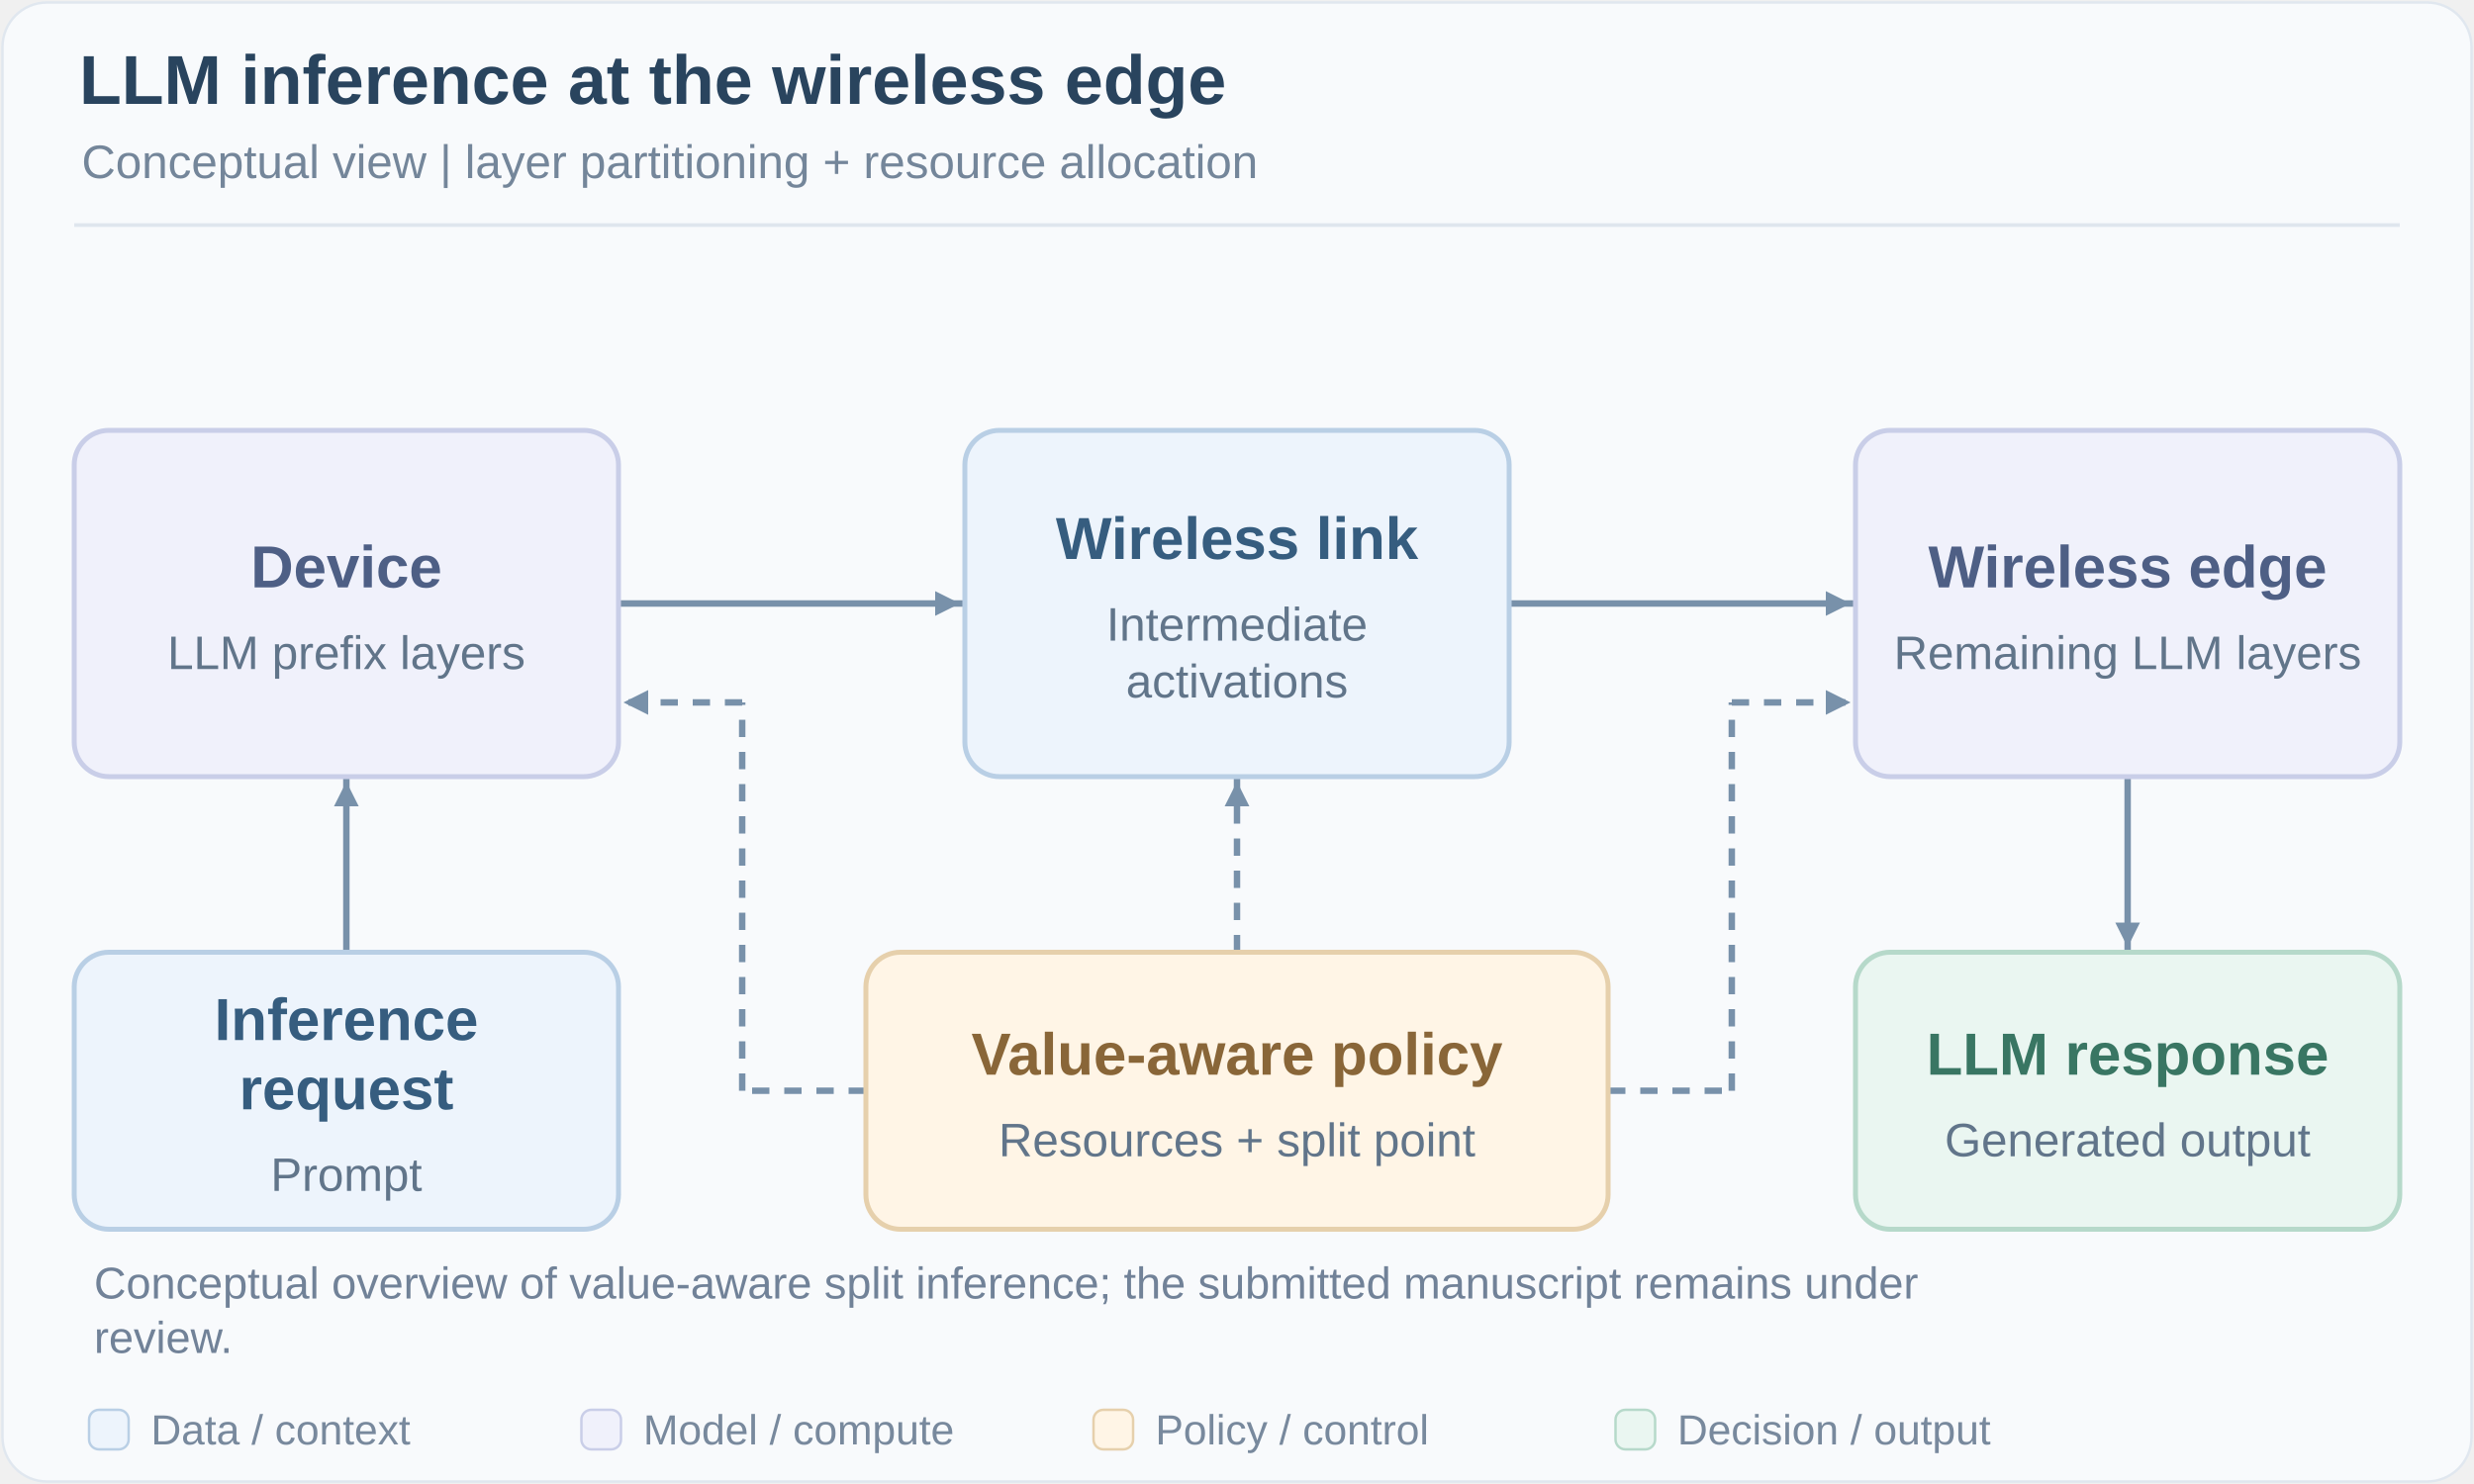
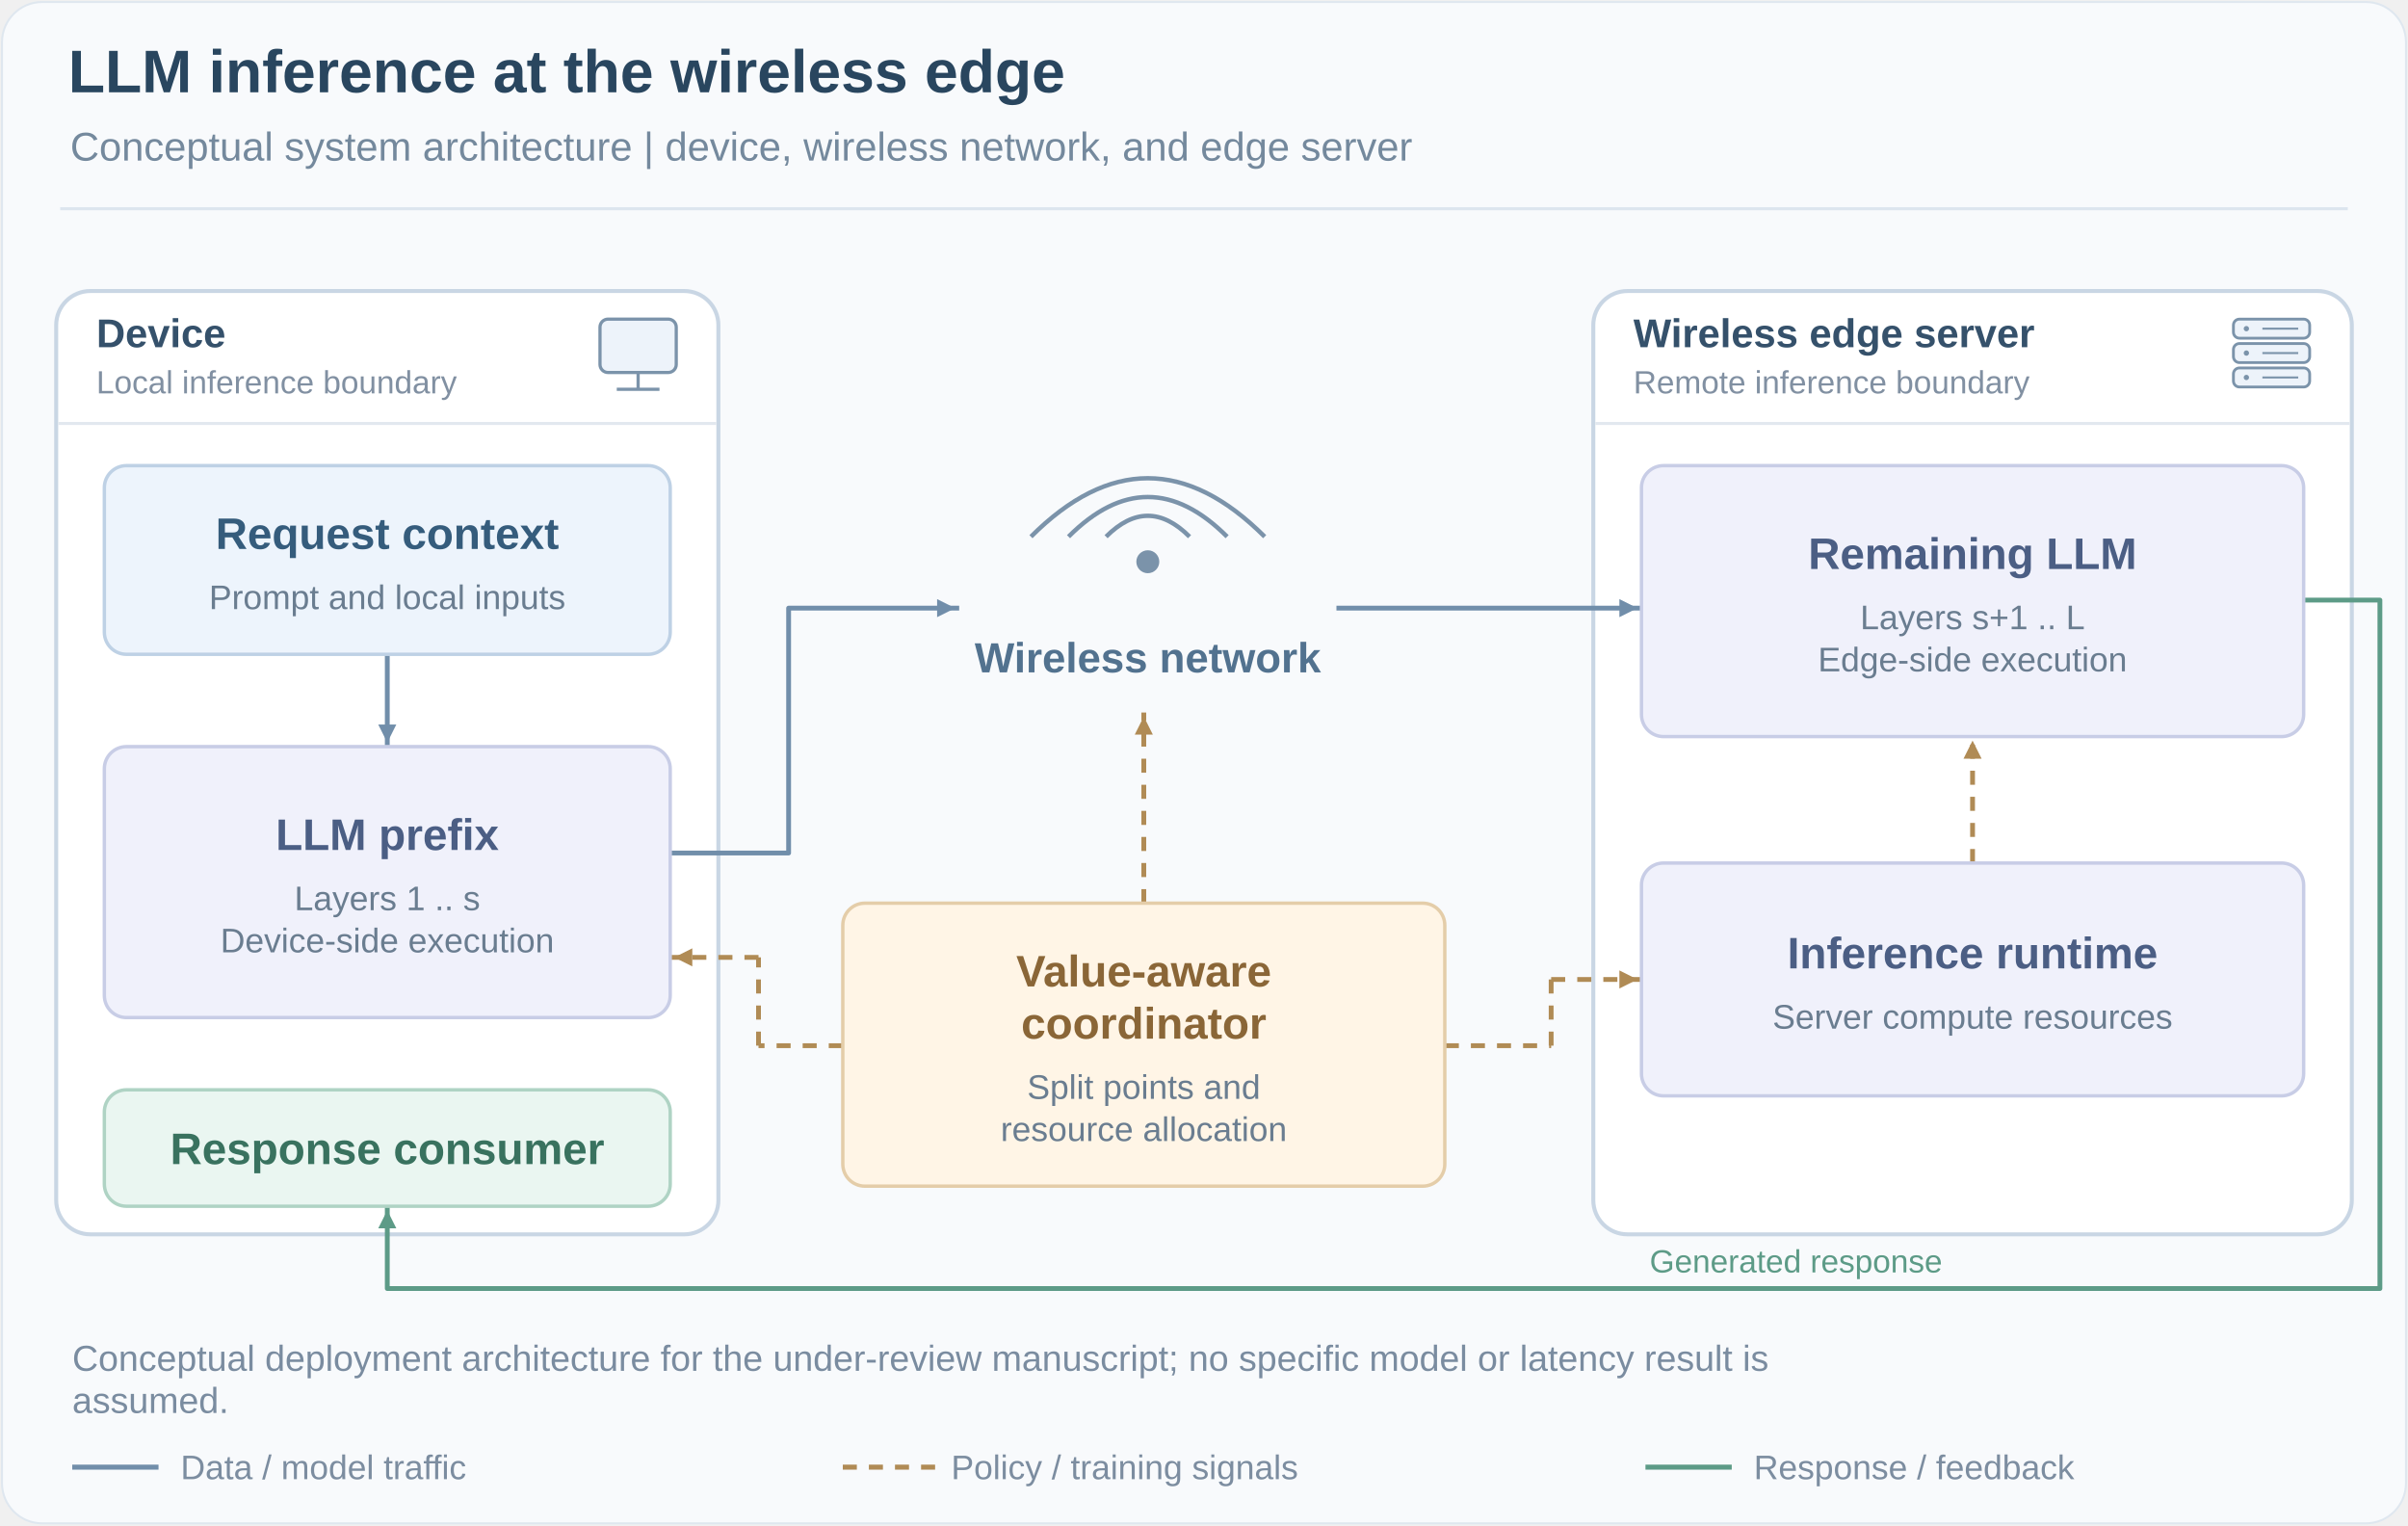
- <svg xmlns="http://www.w3.org/2000/svg" viewBox="0 0 1000 600" width="1000" height="600" role="img" aria-labelledby="title desc">
-   <defs>
-     <marker id="arrow" viewBox="0 0 12 12" refX="10" refY="6" markerWidth="11" markerHeight="11" markerUnits="userSpaceOnUse" orient="auto">
-       <path d="M 1 1 L 11 6 L 1 11 Z" fill="#7891aa" />
-     </marker>
-   </defs>
-   <rect x="1" y="1" width="998" height="598" rx="18" fill="#f8fafc" stroke="#e0e7ef" />
-   <path d="M 250 244 L 390 244" fill="none" stroke="#7891aa" stroke-width="2.6" stroke-linejoin="round" />
-   <polygon points="388.0,244.0 378.0,249.0 378.0,239.0" fill="#7891aa" />
-   <path d="M 610 244 L 750 244" fill="none" stroke="#7891aa" stroke-width="2.6" stroke-linejoin="round" />
-   <polygon points="748.0,244.0 738.0,249.0 738.0,239.0" fill="#7891aa" />
-   <path d="M 140 385 L 140 314" fill="none" stroke="#7891aa" stroke-width="2.6" stroke-linejoin="round" />
-   <polygon points="140.0,316.0 145.0,326.0 135.0,326.0" fill="#7891aa" />
-   <path d="M 860 314 L 860 385" fill="none" stroke="#7891aa" stroke-width="2.6" stroke-linejoin="round" />
-   <polygon points="860.0,383.0 855.0,373.0 865.0,373.0" fill="#7891aa" />
-   <path d="M 500.0 385.0 L 500.0 378.0 M 500.0 372.0 L 500.0 365.0 M 500.0 359.0 L 500.0 352.0 M 500.0 346.0 L 500.0 339.0 M 500.0 333.0 L 500.0 326.0 M 500.0 320.0 L 500.0 314.0" fill="none" stroke="#7891aa" stroke-width="2.6" stroke-linejoin="round" />
-   <polygon points="500.0,316.0 505.0,326.0 495.0,326.0" fill="#7891aa" />
-   <path d="M 350.0 441.0 L 343.0 441.0 M 337.0 441.0 L 330.0 441.0 M 324.0 441.0 L 317.0 441.0 M 311.0 441.0 L 304.0 441.0 M 300.0 441.0 L 300.0 434.0 M 300.0 428.0 L 300.0 421.0 M 300.0 415.0 L 300.0 408.0 M 300.0 402.0 L 300.0 395.0 M 300.0 389.0 L 300.0 382.0 M 300.0 376.0 L 300.0 369.0 M 300.0 363.0 L 300.0 356.0 M 300.0 350.0 L 300.0 343.0 M 300.0 337.0 L 300.0 330.0 M 300.0 324.0 L 300.0 317.0 M 300.0 311.0 L 300.0 304.0 M 300.0 298.0 L 300.0 291.0 M 300.0 285.0 L 300.0 284.0 M 300.0 284.0 L 293.0 284.0 M 287.0 284.0 L 280.0 284.0 M 274.0 284.0 L 267.0 284.0 M 261.0 284.0 L 254.0 284.0" fill="none" stroke="#7891aa" stroke-width="2.6" stroke-linejoin="round" />
-   <polygon points="252.0,284.0 262.0,279.0 262.0,289.0" fill="#7891aa" />
-   <path d="M 650.0 441.0 L 657.0 441.0 M 663.0 441.0 L 670.0 441.0 M 676.0 441.0 L 683.0 441.0 M 689.0 441.0 L 696.0 441.0 M 700.0 441.0 L 700.0 434.0 M 700.0 428.0 L 700.0 421.0 M 700.0 415.0 L 700.0 408.0 M 700.0 402.0 L 700.0 395.0 M 700.0 389.0 L 700.0 382.0 M 700.0 376.0 L 700.0 369.0 M 700.0 363.0 L 700.0 356.0 M 700.0 350.0 L 700.0 343.0 M 700.0 337.0 L 700.0 330.0 M 700.0 324.0 L 700.0 317.0 M 700.0 311.0 L 700.0 304.0 M 700.0 298.0 L 700.0 291.0 M 700.0 285.0 L 700.0 284.0 M 700.0 284.0 L 707.0 284.0 M 713.0 284.0 L 720.0 284.0 M 726.0 284.0 L 733.0 284.0 M 739.0 284.0 L 746.0 284.0" fill="none" stroke="#7891aa" stroke-width="2.6" stroke-linejoin="round" />
-   <polygon points="748.0,284.0 738.0,289.0 738.0,279.0" fill="#7891aa" />
-   <path d="M 30 91 H 970" stroke="#dfe6ee" stroke-width="1.5" />
-   <rect x="30" y="174" width="220" height="140" rx="14" fill="#f0f1fb" stroke="#c9cee8" stroke-width="2" />
-   <text x="140.0" y="237.5" font-family="Arial, Helvetica, sans-serif" font-size="24" font-weight="600" fill="#4e5f85" text-anchor="middle">Device</text>
-   <text x="140.0" y="270.5" font-family="Arial, Helvetica, sans-serif" font-size="19" font-weight="400" fill="#61758a" text-anchor="middle">LLM prefix layers</text>
-   <rect x="390" y="174" width="220" height="140" rx="14" fill="#edf4fc" stroke="#b9cfe5" stroke-width="2" />
-   <text x="500.0" y="226.0" font-family="Arial, Helvetica, sans-serif" font-size="24" font-weight="600" fill="#365d7f" text-anchor="middle">Wireless link</text>
-   <text x="500.0" y="259.0" font-family="Arial, Helvetica, sans-serif" font-size="19" font-weight="400" fill="#61758a" text-anchor="middle">Intermediate</text>
-   <text x="500.0" y="282.0" font-family="Arial, Helvetica, sans-serif" font-size="19" font-weight="400" fill="#61758a" text-anchor="middle">activations</text>
-   <rect x="750" y="174" width="220" height="140" rx="14" fill="#f0f1fb" stroke="#c9cee8" stroke-width="2" />
-   <text x="860.0" y="237.5" font-family="Arial, Helvetica, sans-serif" font-size="24" font-weight="600" fill="#4e5f85" text-anchor="middle">Wireless edge</text>
-   <text x="860.0" y="270.5" font-family="Arial, Helvetica, sans-serif" font-size="19" font-weight="400" fill="#61758a" text-anchor="middle">Remaining LLM layers</text>
-   <rect x="30" y="385" width="220" height="112" rx="14" fill="#edf4fc" stroke="#b9cfe5" stroke-width="2" />
-   <text x="140.0" y="420.5" font-family="Arial, Helvetica, sans-serif" font-size="24" font-weight="600" fill="#365d7f" text-anchor="middle">Inference</text>
-   <text x="140.0" y="448.5" font-family="Arial, Helvetica, sans-serif" font-size="24" font-weight="600" fill="#365d7f" text-anchor="middle">request</text>
-   <text x="140.0" y="481.5" font-family="Arial, Helvetica, sans-serif" font-size="19" font-weight="400" fill="#61758a" text-anchor="middle">Prompt</text>
-   <rect x="350" y="385" width="300" height="112" rx="14" fill="#fff5e6" stroke="#e6d0ac" stroke-width="2" />
-   <text x="500.0" y="434.5" font-family="Arial, Helvetica, sans-serif" font-size="24" font-weight="600" fill="#896638" text-anchor="middle">Value-aware policy</text>
-   <text x="500.0" y="467.5" font-family="Arial, Helvetica, sans-serif" font-size="19" font-weight="400" fill="#61758a" text-anchor="middle">Resources + split point</text>
-   <rect x="750" y="385" width="220" height="112" rx="14" fill="#eaf6f1" stroke="#b6d9ca" stroke-width="2" />
-   <text x="860.0" y="434.5" font-family="Arial, Helvetica, sans-serif" font-size="24" font-weight="600" fill="#397663" text-anchor="middle">LLM response</text>
-   <text x="860.0" y="467.5" font-family="Arial, Helvetica, sans-serif" font-size="19" font-weight="400" fill="#61758a" text-anchor="middle">Generated output</text>
-   <text x="38" y="525" font-family="Arial, Helvetica, sans-serif" font-size="18" font-weight="400" fill="#718298" text-anchor="start">Conceptual overview of value-aware split inference; the submitted manuscript remains under</text>
-   <text x="38" y="547" font-family="Arial, Helvetica, sans-serif" font-size="18" font-weight="400" fill="#718298" text-anchor="start">review.</text>
-   <text x="32" y="42" font-family="Arial, Helvetica, sans-serif" font-size="28" font-weight="600" fill="#29445e" text-anchor="start">LLM inference at the wireless edge</text>
-   <text x="33" y="72" font-family="Arial, Helvetica, sans-serif" font-size="19" font-weight="400" fill="#74869a" text-anchor="start">Conceptual view | layer partitioning + resource allocation</text>
-   <rect x="36" y="570" width="16" height="16" rx="4" fill="#edf4fc" stroke="#b9cfe5" />
-   <text x="61" y="584" font-family="Arial, Helvetica, sans-serif" font-size="17" fill="#78899d">Data / context</text>
-   <rect x="235" y="570" width="16" height="16" rx="4" fill="#f0f1fb" stroke="#c9cee8" />
-   <text x="260" y="584" font-family="Arial, Helvetica, sans-serif" font-size="17" fill="#78899d">Model / compute</text>
-   <rect x="442" y="570" width="16" height="16" rx="4" fill="#fff5e6" stroke="#e6d0ac" />
-   <text x="467" y="584" font-family="Arial, Helvetica, sans-serif" font-size="17" fill="#78899d">Policy / control</text>
-   <rect x="653" y="570" width="16" height="16" rx="4" fill="#eaf6f1" stroke="#b6d9ca" />
-   <text x="678" y="584" font-family="Arial, Helvetica, sans-serif" font-size="17" fill="#78899d">Decision / output</text>
+ <svg xmlns="http://www.w3.org/2000/svg" width="1200" height="760" viewBox="0 0 1200 760" role="img" aria-labelledby="title desc">
+   <rect x="1" y="1" width="1198" height="758" rx="20" fill="#f8fafc" stroke="#dfe7ef" />
+   <path d="M 30 104 H 1170" stroke="#dce5ee" stroke-width="1.5" />
+   <rect x="28" y="145" width="330" height="470" rx="17" fill="#fff" stroke="#c9d6e4" stroke-width="2" />
+   <path d="M 29 211 H 357" stroke="#e2e8ef" stroke-width="1.5" />
+   <text x="48" y="173" font-family="Arial, Helvetica, sans-serif" font-size="20" font-weight="600" fill="#35516b" text-anchor="start">Device</text>
+   <text x="48" y="196" font-family="Arial, Helvetica, sans-serif" font-size="16" font-weight="400" fill="#8190a2" text-anchor="start">Local inference boundary</text>
+   <rect x="299" y="159" width="38" height="26.6" rx="4" fill="#edf3fa" stroke="#7b93aa" stroke-width="1.6" />
+   <path d="M 318.0 185.6 V 193.96 M 307.36 193.96 H 328.64" stroke="#7b93aa" stroke-width="1.6" />
+   <rect x="794" y="145" width="378" height="470" rx="17" fill="#fff" stroke="#c9d6e4" stroke-width="2" />
+   <path d="M 795 211 H 1171" stroke="#e2e8ef" stroke-width="1.5" />
+   <text x="814" y="173" font-family="Arial, Helvetica, sans-serif" font-size="20" font-weight="600" fill="#35516b" text-anchor="start">Wireless edge server</text>
+   <text x="814" y="196" font-family="Arial, Helvetica, sans-serif" font-size="16" font-weight="400" fill="#8190a2" text-anchor="start">Remote inference boundary</text>
+   <rect x="1113" y="159" width="38" height="9.5" rx="3" fill="#edf3fa" stroke="#7b93aa" stroke-width="1.4" />
+   <circle cx="1119.46" cy="163.75" r="1.33" fill="#7b93aa" />
+   <path d="M 1127.44 163.75 H 1145.3" stroke="#7b93aa" />
+   <rect x="1113" y="171.16" width="38" height="9.5" rx="3" fill="#edf3fa" stroke="#7b93aa" stroke-width="1.4" />
+   <circle cx="1119.46" cy="175.91" r="1.33" fill="#7b93aa" />
+   <path d="M 1127.44 175.91 H 1145.3" stroke="#7b93aa" />
+   <rect x="1113" y="183.32" width="38" height="9.5" rx="3" fill="#edf3fa" stroke="#7b93aa" stroke-width="1.4" />
+   <circle cx="1119.46" cy="188.07" r="1.33" fill="#7b93aa" />
+   <path d="M 1127.44 188.07 H 1145.3" stroke="#7b93aa" />
+   <path d="M 193 326 L 193 372" fill="none" stroke="#718eaa" stroke-width="2.4" stroke-linejoin="round" />
+   <polygon points="193.0,370.0 188.5,361.0 197.5,361.0" fill="#718eaa" />
+   <path d="M 334 425 L 393 425 L 393 303 L 478 303" fill="none" stroke="#718eaa" stroke-width="2.4" stroke-linejoin="round" />
+   <polygon points="476.0,303.0 467.0,307.5 467.0,298.5" fill="#718eaa" />
+   <path d="M 666 303 L 818 303" fill="none" stroke="#718eaa" stroke-width="2.4" stroke-linejoin="round" />
+   <polygon points="816.0,303.0 807.0,307.5 807.0,298.5" fill="#718eaa" />
+   <path d="M 1148 299 L 1186 299 L 1186 642 L 193 642 L 193 601" fill="none" stroke="#5d9b87" stroke-width="2.4" stroke-linejoin="round" />
+   <polygon points="193.0,603.0 197.5,612.0 188.5,612.0" fill="#5d9b87" />
+   <path d="M 983.0 430.0 L 983.0 423.0 M 983.0 417.0 L 983.0 410.0 M 983.0 404.0 L 983.0 397.0 M 983.0 391.0 L 983.0 384.0 M 983.0 378.0 L 983.0 371.0" fill="none" stroke="#b08b55" stroke-width="2.4" stroke-linejoin="round" />
+   <polygon points="983.0,369.0 987.5,378.0 978.5,378.0" fill="#b08b55" />
+   <path d="M 420.0 521.0 L 413.0 521.0 M 407.0 521.0 L 400.0 521.0 M 394.0 521.0 L 387.0 521.0 M 381.0 521.0 L 378.0 521.0 M 378.0 521.0 L 378.0 514.0 M 378.0 508.0 L 378.0 501.0 M 378.0 495.0 L 378.0 488.0 M 378.0 482.0 L 378.0 477.0 M 378.0 477.0 L 371.0 477.0 M 365.0 477.0 L 358.0 477.0 M 352.0 477.0 L 345.0 477.0 M 339.0 477.0 L 334.0 477.0" fill="none" stroke="#b08b55" stroke-width="2.4" stroke-linejoin="round" />
+   <polygon points="336.0,477.0 345.0,472.5 345.0,481.5" fill="#b08b55" />
+   <path d="M 720.0 521.0 L 727.0 521.0 M 733.0 521.0 L 740.0 521.0 M 746.0 521.0 L 753.0 521.0 M 759.0 521.0 L 766.0 521.0 M 772.0 521.0 L 773.0 521.0 M 773.0 521.0 L 773.0 514.0 M 773.0 508.0 L 773.0 501.0 M 773.0 495.0 L 773.0 488.0 M 773.0 488.0 L 780.0 488.0 M 786.0 488.0 L 793.0 488.0 M 799.0 488.0 L 806.0 488.0 M 812.0 488.0 L 818.0 488.0" fill="none" stroke="#b08b55" stroke-width="2.4" stroke-linejoin="round" />
+   <polygon points="816.0,488.0 807.0,492.5 807.0,483.5" fill="#b08b55" />
+   <path d="M 570.0 450.0 L 570.0 443.0 M 570.0 437.0 L 570.0 430.0 M 570.0 424.0 L 570.0 417.0 M 570.0 411.0 L 570.0 404.0 M 570.0 398.0 L 570.0 391.0 M 570.0 385.0 L 570.0 378.0 M 570.0 372.0 L 570.0 365.0 M 570.0 359.0 L 570.0 355.0" fill="none" stroke="#b08b55" stroke-width="2.4" stroke-linejoin="round" />
+   <polygon points="570.0,357.0 574.5,366.0 565.5,366.0" fill="#b08b55" />
+   <rect x="52" y="232" width="282" height="94" rx="11" fill="#edf4fc" stroke="#bed1e5" stroke-width="1.7" />
+   <text x="193.0" y="273.5" font-family="Arial, Helvetica, sans-serif" font-size="22" font-weight="600" fill="#355c7c" text-anchor="middle">Request context</text>
+   <text x="193.0" y="303.5" font-family="Arial, Helvetica, sans-serif" font-size="17" font-weight="400" fill="#6a7d90" text-anchor="middle">Prompt and local inputs</text>
+   <rect x="52" y="372" width="282" height="135" rx="11" fill="#f0f1fb" stroke="#c8cde6" stroke-width="1.7" />
+   <text x="193.0" y="423.5" font-family="Arial, Helvetica, sans-serif" font-size="22" font-weight="600" fill="#4b5e84" text-anchor="middle">LLM prefix</text>
+   <text x="193.0" y="453.5" font-family="Arial, Helvetica, sans-serif" font-size="17" font-weight="400" fill="#6a7d90" text-anchor="middle">Layers 1 .. s</text>
+   <text x="193.0" y="474.5" font-family="Arial, Helvetica, sans-serif" font-size="17" font-weight="400" fill="#6a7d90" text-anchor="middle">Device-side execution</text>
+   <rect x="52" y="543" width="282" height="58" rx="11" fill="#eaf6f1" stroke="#afd3c4" stroke-width="1.7" />
+   <text x="193.0" y="580.0" font-family="Arial, Helvetica, sans-serif" font-size="22" font-weight="600" fill="#39725f" text-anchor="middle">Response consumer</text>
+   <rect x="818" y="232" width="330" height="135" rx="11" fill="#f0f1fb" stroke="#c8cde6" stroke-width="1.7" />
+   <text x="983.0" y="283.5" font-family="Arial, Helvetica, sans-serif" font-size="22" font-weight="600" fill="#4b5e84" text-anchor="middle">Remaining LLM</text>
+   <text x="983.0" y="313.5" font-family="Arial, Helvetica, sans-serif" font-size="17" font-weight="400" fill="#6a7d90" text-anchor="middle">Layers s+1 .. L</text>
+   <text x="983.0" y="334.5" font-family="Arial, Helvetica, sans-serif" font-size="17" font-weight="400" fill="#6a7d90" text-anchor="middle">Edge-side execution</text>
+   <rect x="818" y="430" width="330" height="116" rx="11" fill="#f0f1fb" stroke="#c8cde6" stroke-width="1.7" />
+   <text x="983.0" y="482.5" font-family="Arial, Helvetica, sans-serif" font-size="22" font-weight="600" fill="#4b5e84" text-anchor="middle">Inference runtime</text>
+   <text x="983.0" y="512.5" font-family="Arial, Helvetica, sans-serif" font-size="17" font-weight="400" fill="#6a7d90" text-anchor="middle">Server compute resources</text>
+   <path d="M 551.2 267.4 Q 572.0 246.6 592.8 267.4" fill="none" stroke="#7b93aa" stroke-width="2.2" />
+   <path d="M 532.48 267.4 Q 572.0 227.88 611.52 267.4" fill="none" stroke="#7b93aa" stroke-width="2.2" />
+   <path d="M 513.76 267.4 Q 572.0 209.16 630.24 267.4" fill="none" stroke="#7b93aa" stroke-width="2.2" />
+   <circle cx="572.0" cy="279.88" r="5.72" fill="#7b93aa" />
+   <text x="572" y="335" font-family="Arial, Helvetica, sans-serif" font-size="21" font-weight="600" fill="#52728f" text-anchor="middle">Wireless network</text>
+   <rect x="420" y="450" width="300" height="141" rx="11" fill="#fff5e6" stroke="#e4cda9" stroke-width="1.7" />
+   <text x="570.0" y="491.5" font-family="Arial, Helvetica, sans-serif" font-size="22" font-weight="600" fill="#8a6637" text-anchor="middle">Value-aware</text>
+   <text x="570.0" y="517.5" font-family="Arial, Helvetica, sans-serif" font-size="22" font-weight="600" fill="#8a6637" text-anchor="middle">coordinator</text>
+   <text x="570.0" y="547.5" font-family="Arial, Helvetica, sans-serif" font-size="17" font-weight="400" fill="#6a7d90" text-anchor="middle">Split points and</text>
+   <text x="570.0" y="568.5" font-family="Arial, Helvetica, sans-serif" font-size="17" font-weight="400" fill="#6a7d90" text-anchor="middle">resource allocation</text>
+   <text x="895" y="634" font-family="Arial, Helvetica, sans-serif" font-size="16" font-weight="400" fill="#5d9b87" text-anchor="middle">Generated response</text>
+   <text x="36" y="683" font-family="Arial, Helvetica, sans-serif" font-size="18" font-weight="400" fill="#7a8ca0" text-anchor="start">Conceptual deployment architecture for the under-review manuscript; no specific model or latency result is</text>
+   <text x="36" y="704" font-family="Arial, Helvetica, sans-serif" font-size="18" font-weight="400" fill="#7a8ca0" text-anchor="start">assumed.</text>
+   <text x="34" y="46" font-family="Arial, Helvetica, sans-serif" font-size="30" font-weight="600" fill="#29465f" text-anchor="start">LLM inference at the wireless edge</text>
+   <text x="35" y="80" font-family="Arial, Helvetica, sans-serif" font-size="20" font-weight="400" fill="#74899d" text-anchor="start">Conceptual system architecture | device, wireless network, and edge server</text>
+   <path d="M 36 731 H 79" fill="none" stroke="#718eaa" stroke-width="2.5" />
+   <text x="90" y="737" font-family="Arial, Helvetica, sans-serif" font-size="17" font-weight="400" fill="#7c8da0" text-anchor="start">Data / model traffic</text>
+   <path d="M 420 731 H 427 M 433 731 H 440 M 446 731 H 453 M 459 731 H 466" fill="none" stroke="#b08b55" stroke-width="2.5" />
+   <text x="474" y="737" font-family="Arial, Helvetica, sans-serif" font-size="17" font-weight="400" fill="#7c8da0" text-anchor="start">Policy / training signals</text>
+   <path d="M 820 731 H 863" fill="none" stroke="#5d9b87" stroke-width="2.5" />
+   <text x="874" y="737" font-family="Arial, Helvetica, sans-serif" font-size="17" font-weight="400" fill="#7c8da0" text-anchor="start">Response / feedback</text>
</svg>
